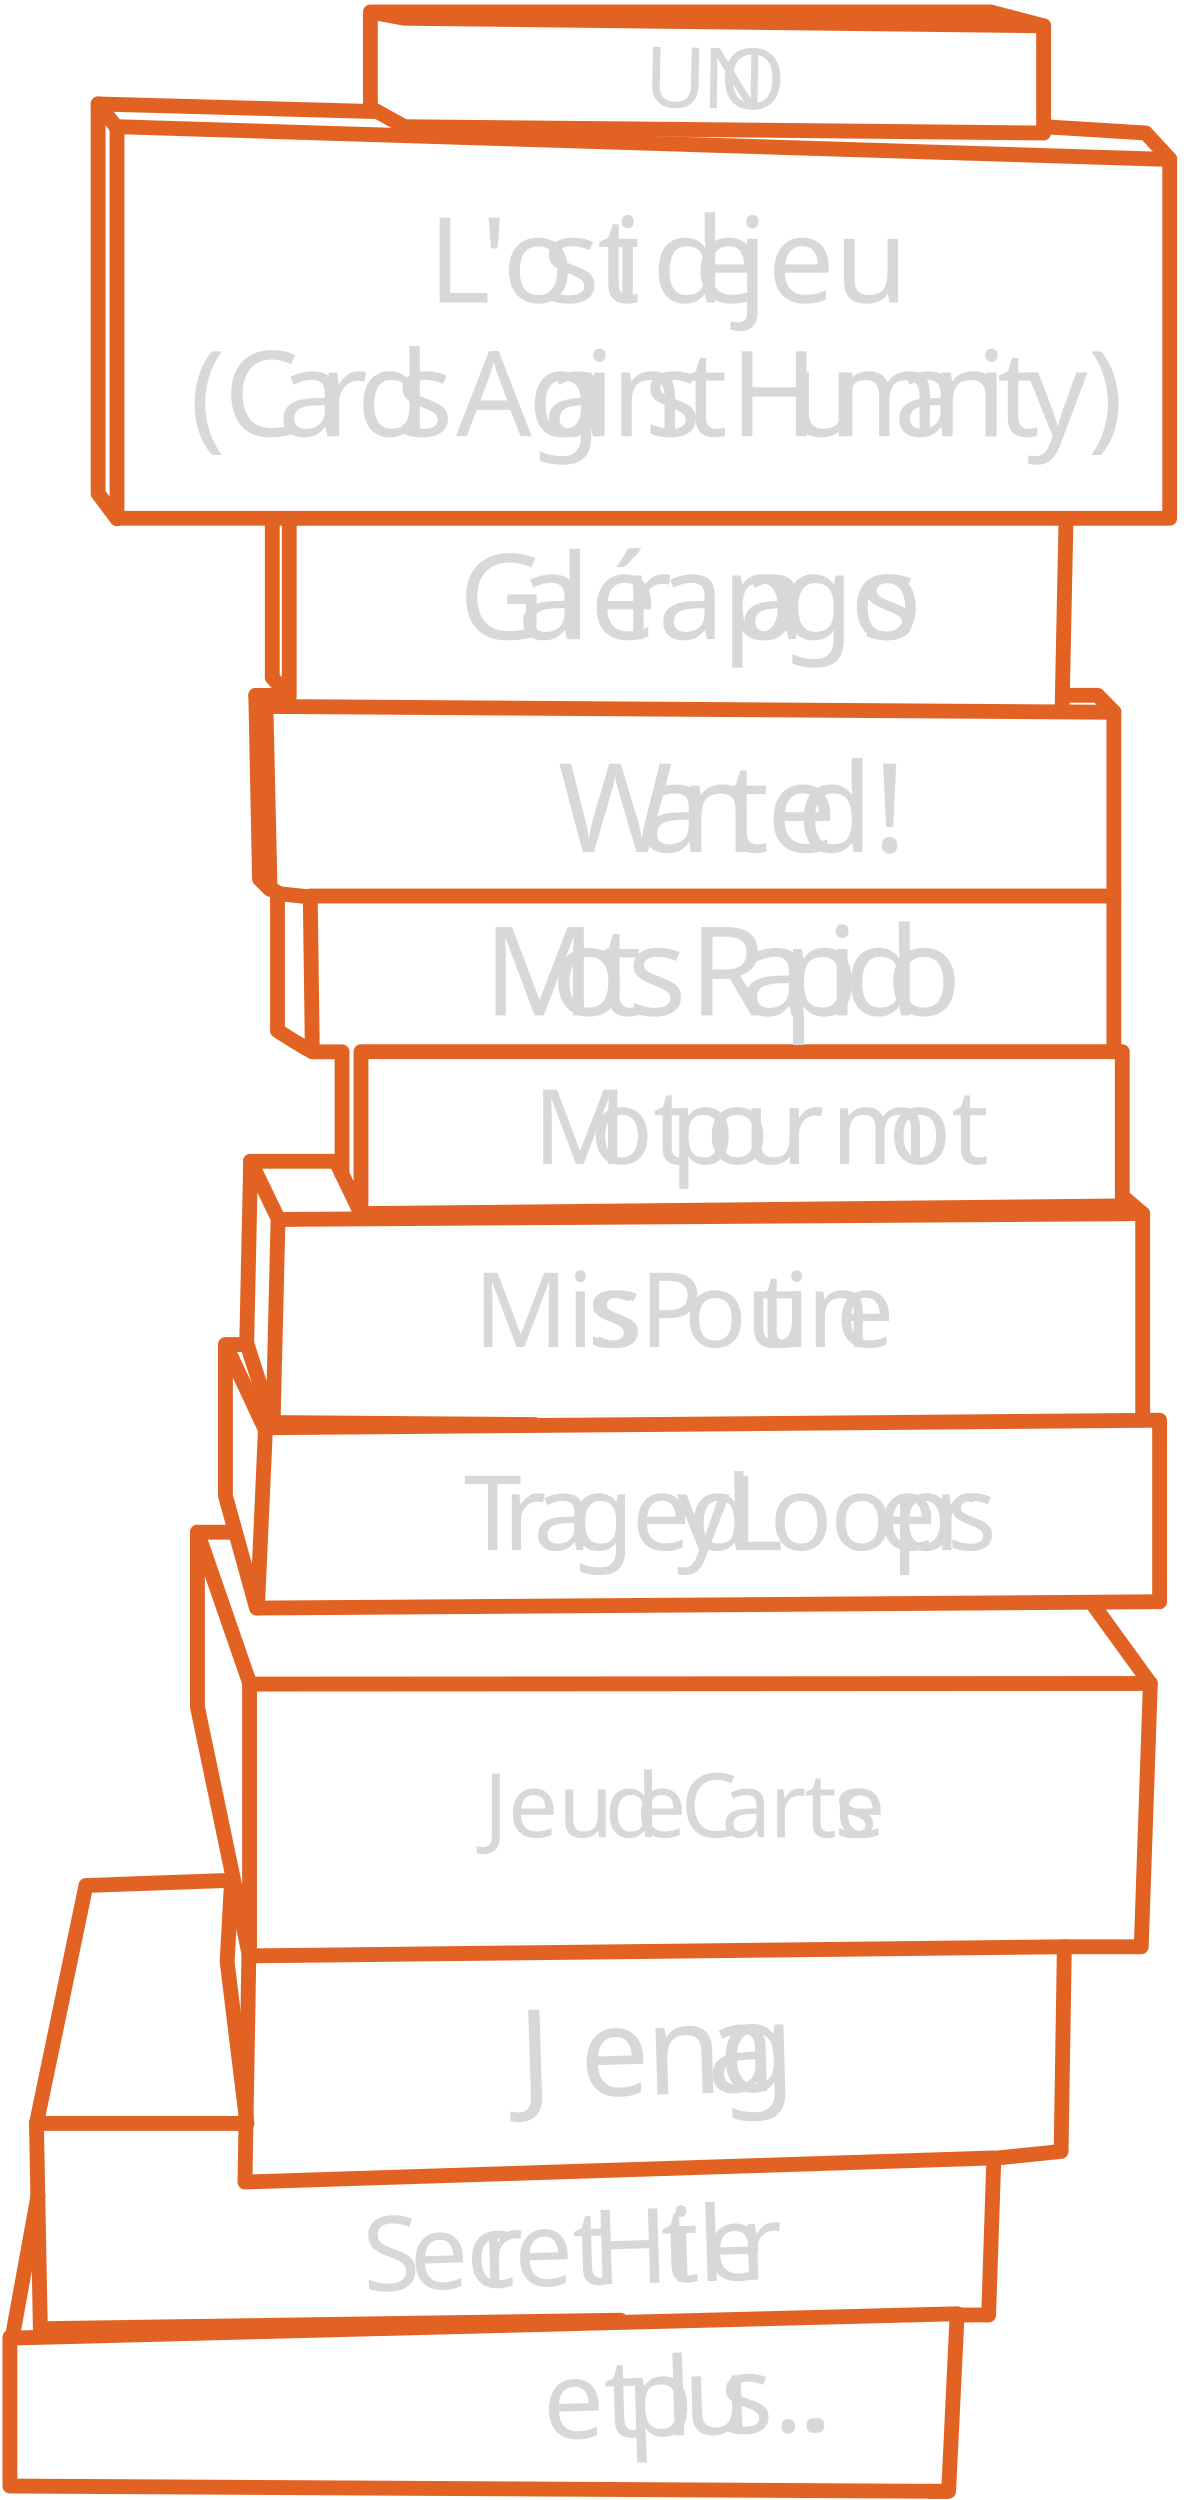
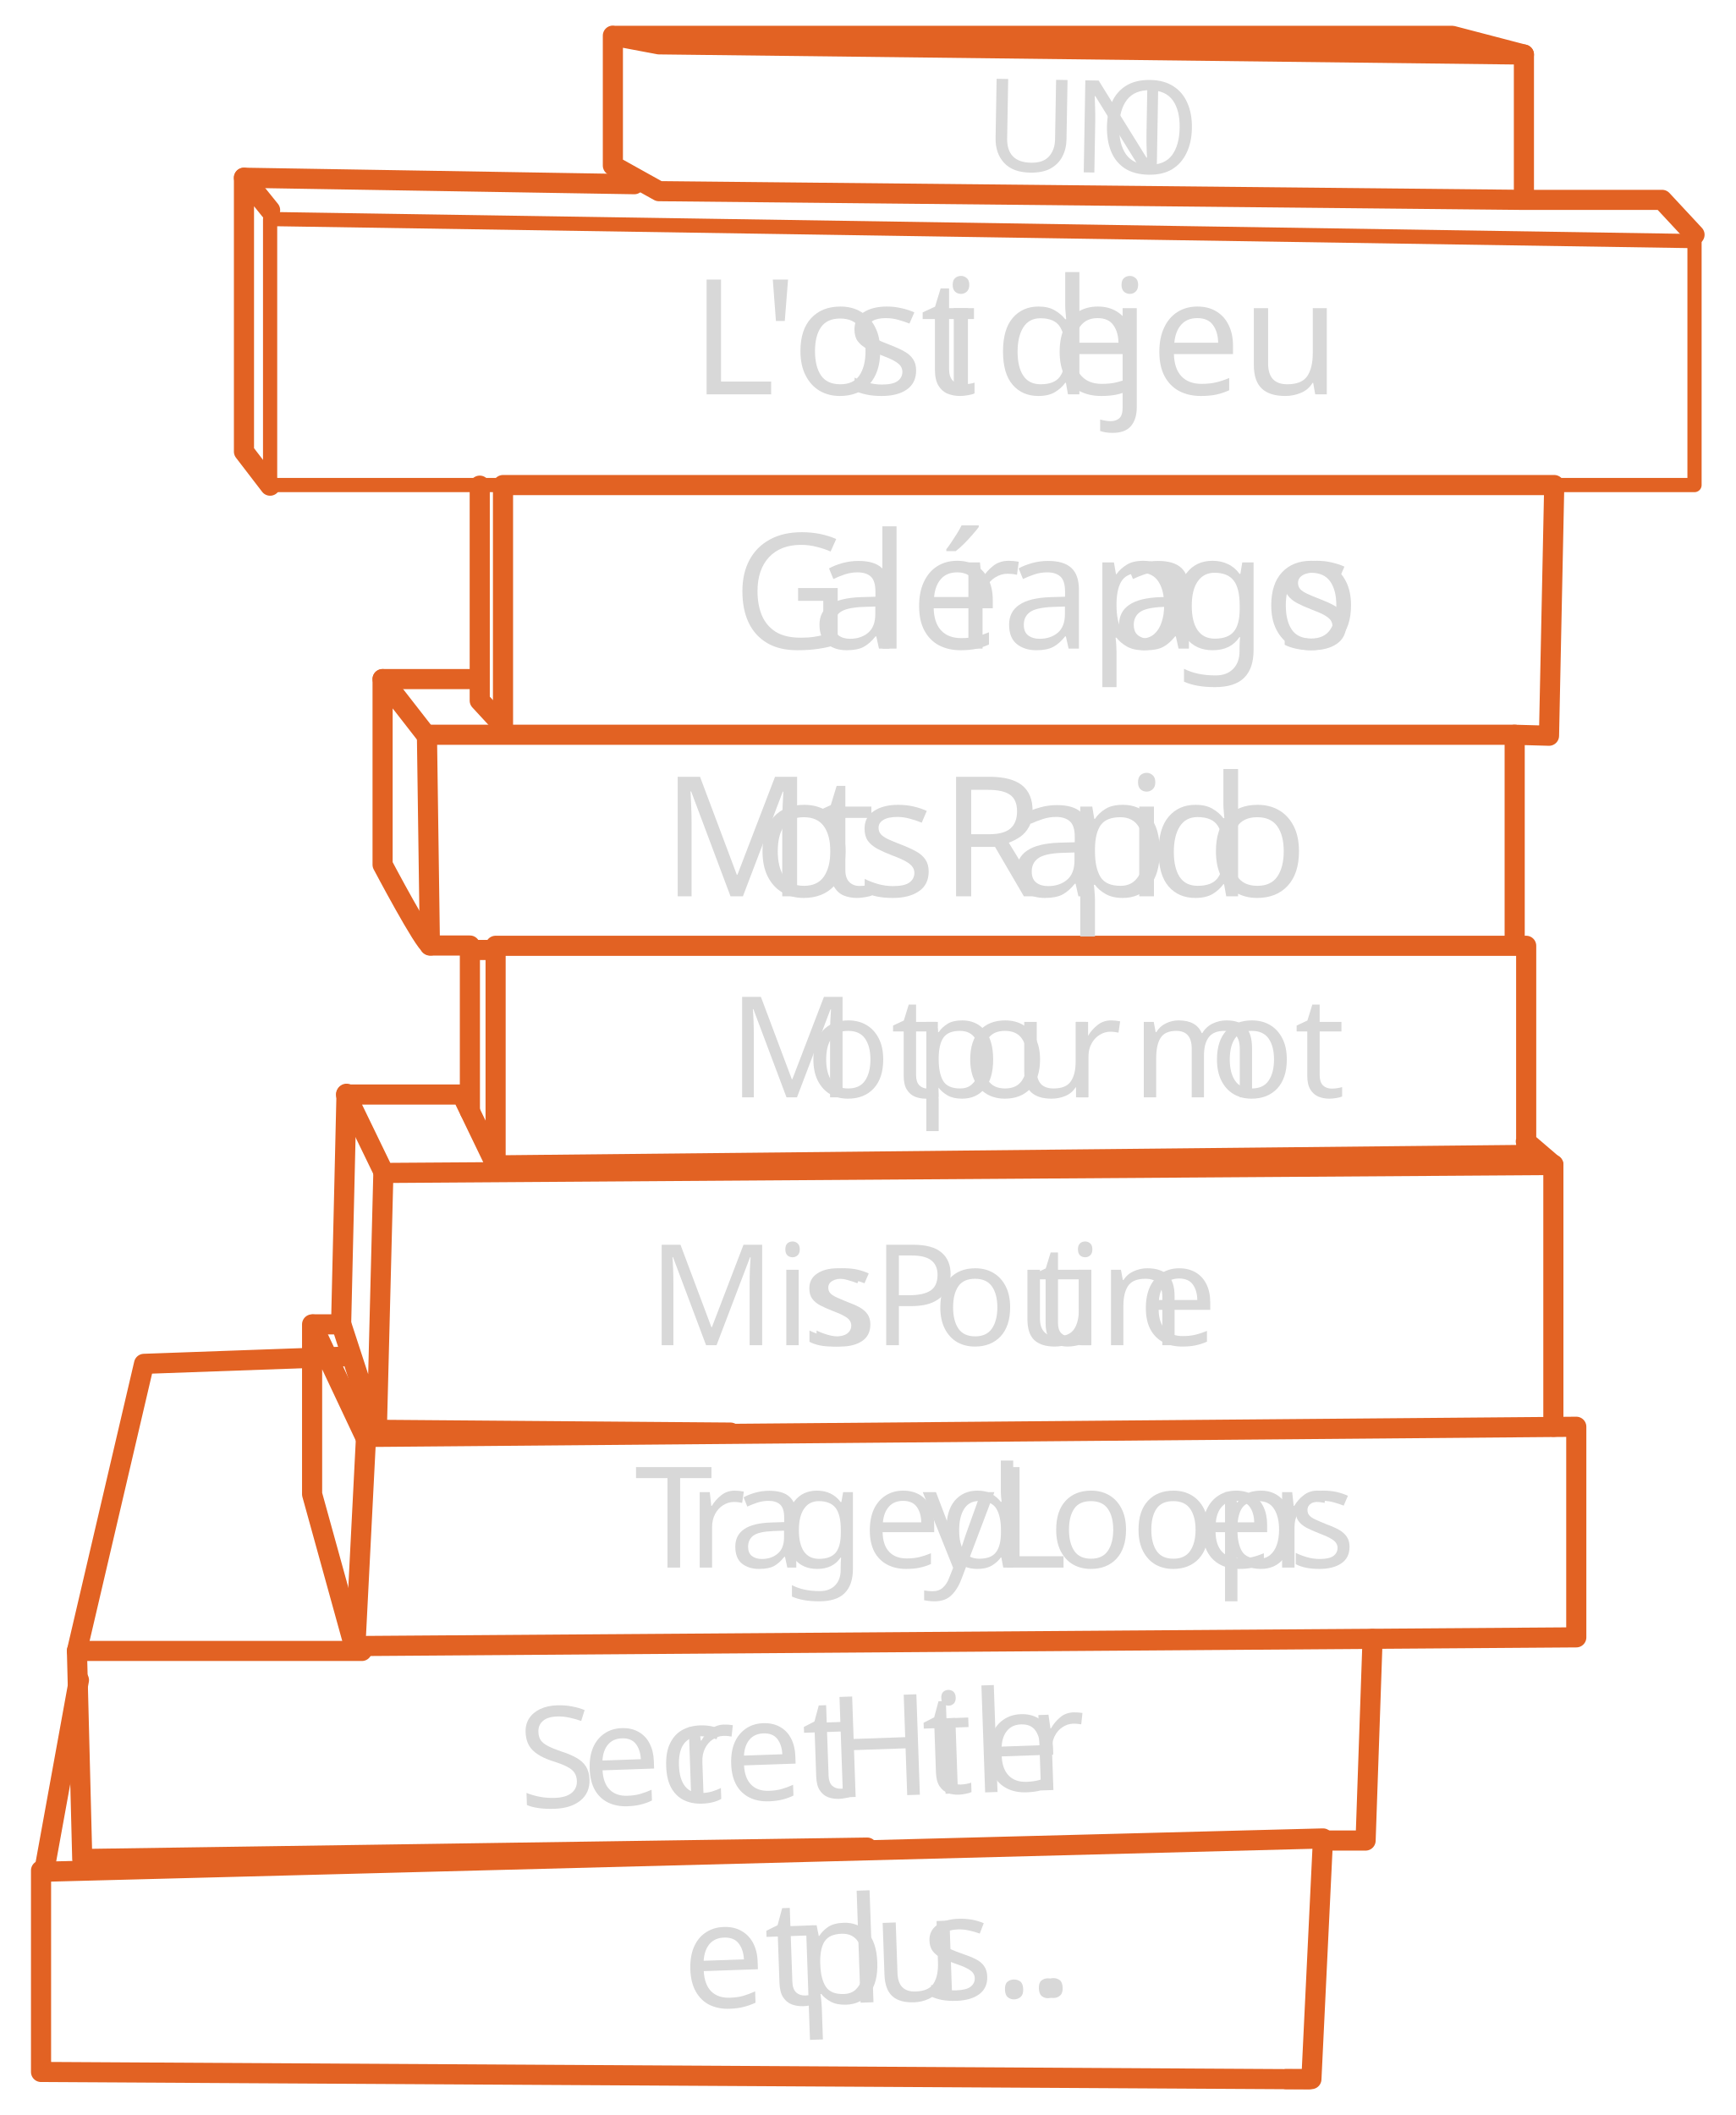
- <svg xmlns="http://www.w3.org/2000/svg" id="Layer_1" data-name="Layer 1" viewBox="0 0 239 505">
+ <svg xmlns="http://www.w3.org/2000/svg" id="Layer_1" data-name="Layer 1" viewBox="0 0 199.19 242.74">
  <defs>
-     <style>.cls-1,.cls-2{fill:none;stroke:#e26223;stroke-linecap:round;stroke-width:3px;}.cls-1{stroke-linejoin:round;}.cls-11,.cls-17,.cls-3,.cls-33,.cls-4,.cls-46,.cls-6{isolation:isolate;}.cls-4{font-size:25px;}.cls-11,.cls-17,.cls-33,.cls-4,.cls-46,.cls-6{fill:#d8d8d8;font-family:OdibeeSans-Regular, Odibee Sans;}.cls-5{letter-spacing:-0.03em;}.cls-6{font-size:18px;}.cls-7{letter-spacing:-0.01em;}.cls-8{letter-spacing:-0.04em;}.cls-9{letter-spacing:-0.02em;}.cls-10{letter-spacing:0em;}.cls-11{font-size:21px;}.cls-12{letter-spacing:-0.04em;}.cls-13{letter-spacing:-0.02em;}.cls-14{letter-spacing:-0.02em;}.cls-15{letter-spacing:-0.01em;}.cls-16{letter-spacing:-0.03em;}.cls-17{font-size:22px;}.cls-18{letter-spacing:-0.01em;}.cls-19{letter-spacing:-0.02em;}.cls-20{letter-spacing:-0.09em;}.cls-21{letter-spacing:-0.04em;}.cls-22{letter-spacing:-0.02em;}.cls-23{letter-spacing:-0.08em;}.cls-24{letter-spacing:-0.01em;}.cls-25{letter-spacing:-0.02em;}.cls-26{letter-spacing:0em;}.cls-27{letter-spacing:-0.05em;}.cls-28{letter-spacing:-0.07em;}.cls-29{letter-spacing:-0.03em;}.cls-30{letter-spacing:-0.11em;}.cls-31{letter-spacing:-0.07em;}.cls-32{letter-spacing:-0.06em;}.cls-33{font-size:24px;}.cls-34{letter-spacing:-0.01em;}.cls-35{letter-spacing:-0.07em;}.cls-36{letter-spacing:-0.02em;}.cls-37{letter-spacing:-0.03em;}.cls-38{letter-spacing:-0.03em;}.cls-39{letter-spacing:-0.02em;}.cls-40{letter-spacing:0.02em;}.cls-41{letter-spacing:-0.14em;}.cls-42{letter-spacing:-0.04em;}.cls-43{letter-spacing:0em;}.cls-44{letter-spacing:-0.05em;}.cls-45{letter-spacing:0em;}.cls-46{font-size:17px;}.cls-47{letter-spacing:-0.05em;}</style>
+     <style>.cls-1,.cls-12,.cls-13{fill:none;stroke:#e26223;stroke-linecap:round;}.cls-1,.cls-13{stroke-linejoin:round;}.cls-1,.cls-12{stroke-width:2.31px;}.cls-14,.cls-2,.cls-28,.cls-37,.cls-9{isolation:isolate;fill:#d8d8d8;font-family:OdibeeSans-Regular, Odibee Sans;}.cls-2{font-size:16.15px;}.cls-3{letter-spacing:-0.04em;}.cls-4{letter-spacing:-0.02em;}.cls-5{letter-spacing:-0.02em;}.cls-6{letter-spacing:0em;}.cls-7{letter-spacing:-0.01em;}.cls-8{letter-spacing:-0.03em;}.cls-9{font-size:16.92px;}.cls-10{letter-spacing:-0.01em;}.cls-11{letter-spacing:-0.02em;}.cls-13{stroke-width:1.63px;}.cls-14{font-size:19.22px;}.cls-15{letter-spacing:-0.04em;}.cls-16{letter-spacing:0em;}.cls-17{letter-spacing:-0.02em;}.cls-18{letter-spacing:-0.08em;}.cls-19{letter-spacing:-0.01em;}.cls-20{letter-spacing:-0.03em;}.cls-21{letter-spacing:0em;}.cls-22{letter-spacing:-0.01em;}.cls-23{letter-spacing:-0.05em;}.cls-24{letter-spacing:-0.07em;}.cls-25{letter-spacing:-0.03em;}.cls-26{letter-spacing:-0.11em;}.cls-27{letter-spacing:-0.06em;}.cls-28{font-size:18.45px;}.cls-29{letter-spacing:-0.01em;}.cls-30{letter-spacing:-0.07em;}.cls-31{letter-spacing:-0.02em;}.cls-32{letter-spacing:-0.03em;}.cls-33{letter-spacing:0.02em;}.cls-34{letter-spacing:0em;}.cls-35{letter-spacing:-0.01em;}.cls-36{letter-spacing:-0.14em;}.cls-37{font-size:14.79px;}.cls-38{letter-spacing:-0.05em;}</style>
  </defs>
-   <g id="Group_61" data-name="Group 61">
-     <g id="Group_19" data-name="Group 19">
-       <path id="Path_15" data-name="Path 15" class="cls-1" d="M187.86,503.24h3.76l1.73-35.86L2.45,472.29l5.21-28.63" />
-       <path id="Path_16" data-name="Path 16" class="cls-1" d="M2,472.1v30.08l189.25,1.08" />
-       <path id="Path_17" data-name="Path 17" class="cls-1" d="M193.35,467.63h6.35l1.06-31.73L49.48,440.77l.79-45.68L215,393.25l-.66,41.34-12.77,1.31" />
-       <path id="Path_18" data-name="Path 18" class="cls-1" d="M125.32,468.68,8.15,470.4l-.79-41.47H49.88l-4-32.65.92-16.86" />
-       <path id="Path_19" data-name="Path 19" class="cls-1" d="M7.36,428.92l10-48.05,29.36-1.05" />
-       <path id="Path_20" data-name="Path 20" class="cls-1" d="M50.41,395.22,39.88,344.8V309.51l10.53,30.42Z" />
-       <path id="Path_21" data-name="Path 21" class="cls-1" d="M215,393.25h15.53l1.84-53.19-181.94.13" />
-       <path id="Path_23" data-name="Path 23" class="cls-2" d="M39.88,309.51h6.84" />
-       <path id="Path_43" data-name="Path 43" class="cls-2" d="M232.35,340.06,221,324.39" />
-       <g id="Jenga" class="cls-3">
-         <text class="cls-4" transform="matrix(1, -0.03, 0.03, 1, 104.95, 423.92)">J<tspan class="cls-5" x="12.38" y="0">eng</tspan>
-           <tspan x="37.98" y="0">a</tspan>
-         </text>
-       </g>
-       <g id="Jeu_de_Cartes" data-name="Jeu de Cartes" class="cls-3">
-         <text class="cls-6" transform="translate(97.69 371.11)">Jeu <tspan class="cls-7" x="24.46" y="0">d</tspan>
-           <tspan x="30.8" y="0">e </tspan>
-           <tspan class="cls-8" x="39.83" y="0">C</tspan>
-           <tspan class="cls-9" x="48.02" y="0">arte</tspan>
-           <tspan class="cls-10" x="70.87" y="0">s</tspan>
-         </text>
-       </g>
-       <g id="Secret_Hitler" data-name="Secret Hitler" class="cls-3">
-         <text class="cls-11" transform="matrix(1, -0.03, 0.03, 1, 73.47, 462.87)">
-           <tspan class="cls-12">S</tspan>
-           <tspan class="cls-13" x="9.47" y="0">ec</tspan>
-           <tspan class="cls-12" x="23.84" y="0">r</tspan>
-           <tspan x="30.6" y="0">et</tspan>
-           <tspan class="cls-14" x="43.72" y="0"> </tspan>
-           <tspan x="46.24" y="0">Hi</tspan>
-           <tspan class="cls-15" x="60.33" y="0">tl</tspan>
-           <tspan class="cls-16" x="69.09" y="0">e</tspan>
-           <tspan class="cls-14" x="76.06" y="0">r</tspan>
-         </text>
-       </g>
-       <g id="et_plus..." data-name="et plus..." class="cls-3">
-         <text class="cls-17" transform="matrix(1, -0.03, 0.03, 1, 109.86, 492.76)">et <tspan class="cls-18" x="16.83" y="0">p</tspan>
-           <tspan x="24.57" y="0">l</tspan>
-           <tspan class="cls-19" x="28.4" y="0">u</tspan>
-           <tspan x="35.93" y="0">s..</tspan>
-           <tspan class="cls-18" x="51.52" y="0">.</tspan>
-         </text>
-       </g>
-     </g>
-     <g id="Group_20" data-name="Group 20">
-       <path id="Path_22" data-name="Path 22" class="cls-1" d="M51.81,324.83l182.43-1.28V286.88L53.43,288.41,45.54,271.6v30.56Z" />
-       <path id="Path_24" data-name="Path 24" class="cls-2" d="M52,324.8l1.62-36.17" />
-       <path id="Path_25" data-name="Path 25" class="cls-2" d="M230.82,245.16v41.72" />
-       <path id="Path_26" data-name="Path 26" class="cls-1" d="M226.7,241.63l4.12,3.53L56.27,246.33l-5.68-11.75H67.83l5.09,10.57,153.78-1.56V212.44H72.92v31.15" />
-       <path id="Path_27" data-name="Path 27" class="cls-1" d="M56.16,246.35l-1,41.47-5.17-16" />
-       <path id="Path_28" data-name="Path 28" class="cls-1" d="M45.74,271.6h4.09l.8-37" />
-       <path id="Path_29" data-name="Path 29" class="cls-2" d="M55.18,287.35l52.81.41" />
-       <path id="Path_30" data-name="Path 30" class="cls-1" d="M69.09,237.17v-24.7h-6L62.67,181H225V212.2" />
-       <path id="Path_31" data-name="Path 31" class="cls-1" d="M63.24,212.44c-.93-.19-7.19-4.25-7.19-4.25v-27.7l6.61.7" />
-       <path id="Path_32" data-name="Path 32" class="cls-1" d="M225,181V143.88L53.72,142.7l.83,36.63,1.5,1" />
-       <path id="Path_33" data-name="Path 33" class="cls-1" d="M54.53,179.65l-2.11-2.11-.75-37.07,2.11,2.71" />
-       <path id="Path_34" data-name="Path 34" class="cls-2" d="M51.66,140.47h4.52" />
-       <path id="Path_35" data-name="Path 35" class="cls-1" d="M225,143.79l-3.27-3.34H215.4" />
-       <path id="Path_36" data-name="Path 36" class="cls-1" d="M214.56,142.12l.78-37.42H58.43v36H55.29" />
-       <path id="Path_37" data-name="Path 37" class="cls-1" d="M215.4,104.7h20.88V32.22L23.63,25.59v79.1H58.27" />
-       <path id="Path_38" data-name="Path 38" class="cls-1" d="M58.27,140.47,55,136.88V104.8" />
-       <path id="Path_39" data-name="Path 39" class="cls-1" d="M23.64,104.79,19.82,99.7V21l3.82,4.84" />
-       <path id="Path_40" data-name="Path 40" class="cls-2" d="M19.82,21l55.77,1.53" />
-       <path id="Path_41" data-name="Path 41" class="cls-1" d="M236.28,32.12l-4.84-5.25-20.63-1.28V5.22L81.7,3.69,74.82,2.42V21.77l6.88,3.82,129.11,1.28" />
-       <path id="Path_42" data-name="Path 42" class="cls-1" d="M75.59,2.42H200.12l10.7,2.8" />
-       <g id="Wanted_" data-name="Wanted " class="cls-3">
-         <text class="cls-4" transform="translate(112.69 172.11)">
-           <tspan class="cls-20">W</tspan>
-           <tspan class="cls-21" x="16.6" y="0">a</tspan>
-           <tspan class="cls-5" x="24.65" y="0">n</tspan>
-           <tspan class="cls-22" x="33.65" y="0">te</tspan>
-           <tspan x="48.28" y="0">d!</tspan>
-         </text>
-       </g>
-       <g id="Mots_Rapido" data-name="Mots Rapido" class="cls-3">
-         <text class="cls-4" transform="translate(97.69 205.11)">
-           <tspan class="cls-21">M</tspan>
-           <tspan x="13.7" y="0">o</tspan>
-           <tspan class="cls-22" x="22.95" y="0">t</tspan>
-           <tspan x="29.02" y="0">s </tspan>
-           <tspan class="cls-23" x="41.55" y="0">R</tspan>
-           <tspan class="cls-22" x="51.83" y="0">a</tspan>
-           <tspan class="cls-24" x="60.38" y="0">p</tspan>
-           <tspan class="cls-5" x="69.18" y="0">i</tspan>
-           <tspan class="cls-25" x="72.83" y="0">d</tspan>
-           <tspan x="81.38" y="0">o</tspan>
-         </text>
-       </g>
-       <g id="Mot_pour_mot" data-name="Mot pour mot" class="cls-3">
-         <text class="cls-11" transform="translate(107.69 235.11)">
-           <tspan class="cls-12">M</tspan>
-           <tspan class="cls-26" x="11.51" y="0">ot </tspan>
-           <tspan class="cls-13" x="27.74" y="0">p</tspan>
-           <tspan class="cls-15" x="34.92" y="0">o</tspan>
-           <tspan x="42.48" y="0">u</tspan>
-           <tspan class="cls-13" x="50.08" y="0">r</tspan>
-           <tspan x="57.27" y="0"> </tspan>
-           <tspan class="cls-27" x="60.21" y="0">m</tspan>
-           <tspan class="cls-26" x="71.76" y="0">ot</tspan>
-         </text>
-       </g>
-       <g id="Miss_Poutine" data-name="Miss Poutine" class="cls-3">
-         <text class="cls-11" transform="translate(95.69 272.11)">
-           <tspan class="cls-15">Mis</tspan>
-           <tspan class="cls-26" x="23" y="0">s </tspan>
-           <tspan class="cls-28" x="33.52" y="0">P</tspan>
-           <tspan class="cls-15" x="42.46" y="0">ou</tspan>
-           <tspan class="cls-13" x="57.41" y="0">t</tspan>
-           <tspan class="cls-29" x="62.52" y="0">in</tspan>
-           <tspan x="73.14" y="0">e</tspan>
-         </text>
-       </g>
-       <g id="Tragedy_Loopers" data-name="Tragedy Loopers" class="cls-3">
-         <text class="cls-11" transform="translate(93.69 313.11)">
-           <tspan class="cls-30">T</tspan>
-           <tspan class="cls-31" x="7.92" y="0">r</tspan>
-           <tspan class="cls-15" x="14.05" y="0">a</tspan>
-           <tspan class="cls-14" x="21.44" y="0">ged</tspan>
-           <tspan x="42.99" y="0">y </tspan>
-           <tspan class="cls-32" x="53.53" y="0">L</tspan>
-           <tspan class="cls-13" x="61.76" y="0">oop</tspan>
-           <tspan class="cls-29" x="83.64" y="0">er</tspan>
-           <tspan class="cls-26" x="97.59" y="0">s</tspan>
-         </text>
-       </g>
-       <g id="Galérapagos" class="cls-3">
-         <text class="cls-33" transform="translate(92.69 129.11)">G<tspan class="cls-34" x="11.88" y="0">a</tspan>
-           <tspan x="20.33" y="0">lé</tspan>
-           <tspan class="cls-35" x="33.17" y="0">r</tspan>
-           <tspan class="cls-36" x="40.18" y="0">ap</tspan>
-           <tspan class="cls-34" x="56.59" y="0">a</tspan>
-           <tspan class="cls-37" x="65.04" y="0">go</tspan>
-           <tspan x="81.17" y="0">s</tspan>
-         </text>
-       </g>
-       <g id="L_osti_de_jeu_Cards_Against_Humanity_" data-name="L osti de jeu Cards Against Humanity " class="cls-3">
-         <text class="cls-33" transform="translate(86.48 61.11)">L'<tspan class="cls-38" x="15.02" y="0">o</tspan>
-           <tspan class="cls-39" x="23.18" y="0">st</tspan>
-           <tspan class="cls-40" x="37.2" y="0">i</tspan>
-           <tspan x="41.9" y="0"> </tspan>
-           <tspan class="cls-34" x="45.26" y="0">d</tspan>
-           <tspan x="53.71" y="0">e</tspan>
-           <tspan class="cls-41" x="62.4" y="0"> </tspan>
-           <tspan x="62.4" y="0">jeu</tspan>
-         </text>
-         <text class="cls-33" transform="translate(38.35 88.11)">(<tspan class="cls-42" x="6.89" y="0">C</tspan>
-           <tspan class="cls-36" x="17.81" y="0">a</tspan>
-           <tspan class="cls-42" x="26.02" y="0">r</tspan>
-           <tspan class="cls-38" x="33.74" y="0">d</tspan>
-           <tspan class="cls-43" x="41.71" y="0">s </tspan>
-           <tspan class="cls-37" x="53.74" y="0">Ag</tspan>
-           <tspan class="cls-36" x="71.42" y="0">a</tspan>
-           <tspan class="cls-37" x="79.63" y="0">in</tspan>
-           <tspan class="cls-39" x="91.78" y="0">s</tspan>
-           <tspan class="cls-43" x="99.96" y="0">t</tspan>
-           <tspan class="cls-36" x="106.27" y="0"> </tspan>
-           <tspan x="109.15" y="0">H</tspan>
-           <tspan class="cls-38" x="121.03" y="0">u</tspan>
-           <tspan class="cls-44" x="129" y="0">m</tspan>
-           <tspan class="cls-42" x="142.2" y="0">a</tspan>
-           <tspan class="cls-36" x="149.93" y="0">n</tspan>
-           <tspan class="cls-45" x="158.81" y="0">i</tspan>
-           <tspan class="cls-34" x="163.03" y="0">t</tspan>
-           <tspan x="169.1" y="0">y)</tspan>
-         </text>
-       </g>
-       <g id="UNO" class="cls-3">
-         <text class="cls-46" transform="matrix(1, 0.02, -0.02, 1, 130.13, 21.57)">
-           <tspan class="cls-47">UN</tspan>
-           <tspan x="15.15" y="0">O</tspan>
-         </text>
-       </g>
-     </g>
-   </g>
+   <path id="Path_15" data-name="Path 15" class="cls-1" d="M147.62,238.62h2.89L151.84,211,5.06,214.82l4-22" />
+   <path id="Path_16" data-name="Path 16" class="cls-1" d="M4.71,214.67V237.8l145.5.84" />
+   <path id="Path_17" data-name="Path 17" class="cls-1" d="M151.84,211.24h4.89l.8-23.14" />
+   <path id="Path_18" data-name="Path 18" class="cls-1" d="M99.53,212.05,9.44,213.36l-.61-23.88h32.7" />
+   <path id="Path_19" data-name="Path 19" class="cls-1" d="M8.83,189.48l7.7-32.95,22.57-.81" />
+   <text class="cls-2" transform="translate(59.66 207.58) rotate(-2)">
+     <tspan class="cls-3">S</tspan>
+     <tspan class="cls-4" x="7.28" y="0">ec</tspan>
+     <tspan class="cls-3" x="18.33" y="0">r</tspan>
+     <tspan x="23.53" y="0">et</tspan>
+     <tspan class="cls-5" x="33.62" y="0"> </tspan>
+     <tspan class="cls-6" x="35.55" y="0">Hi</tspan>
+     <tspan class="cls-7" x="46.39" y="0">tl</tspan>
+     <tspan class="cls-8" x="53.12" y="0">e</tspan>
+     <tspan class="cls-5" x="58.48" y="0">r</tspan>
+   </text>
+   <text class="cls-9" transform="translate(78.45 230.56) rotate(-2)">et <tspan class="cls-10" x="12.94" y="0">p</tspan>
+     <tspan x="18.89" y="0">l</tspan>
+     <tspan class="cls-11" x="21.84" y="0">u</tspan>
+     <tspan x="27.62" y="0">s..</tspan>
+     <tspan class="cls-10" x="39.62" y="0">.</tspan>
+   </text>
+   <path id="Path_22" data-name="Path 22" class="cls-1" d="M40.64,188.92l140.27-1V163.75l-139,1.17L35.82,152v19.49Z" />
+   <path id="Path_24" data-name="Path 24" class="cls-12" d="M40.79,188.9,42,165.09" />
+   <path id="Path_25" data-name="Path 25" class="cls-12" d="M178.28,133.66v30.09" />
+   <path id="Path_26" data-name="Path 26" class="cls-1" d="M175.12,131l3.16,2.71-134.21.91-4.36-9H53l3.92,8.13,118.24-1.2v-24H56.88v24" />
+   <path id="Path_27" data-name="Path 27" class="cls-1" d="M44,134.58l-.76,29.88-4-12.27" />
+   <path id="Path_28" data-name="Path 28" class="cls-1" d="M36,152h3.15l.62-26.47" />
+   <path id="Path_29" data-name="Path 29" class="cls-12" d="M43.23,164.1l40.61.32" />
+   <path id="Path_30" data-name="Path 30" class="cls-1" d="M53.93,127.52v-19H49.34L49,84.33H173.84v24" />
+   <path id="Path_31" data-name="Path 31" class="cls-1" d="M49.43,108.51c-.71-.15-5.52-9.27-5.52-9.27V77.94L49,84.48" />
+   <path id="Path_36" data-name="Path 36" class="cls-1" d="M173.84,84.33l3.94.11.6-28.77H57.73V83.38" />
+   <path id="Path_37" data-name="Path 37" class="cls-13" d="M178.42,55.67h16.06v-28L31,25.14V55.67H57.61" />
+   <path id="Path_38" data-name="Path 38" class="cls-1" d="M57.61,83.17l-2.55-2.76V55.74" />
+   <path id="Path_39" data-name="Path 39" class="cls-1" d="M31,55.74,28,51.83V20.4L31,24.12" />
+   <path id="Path_40" data-name="Path 40" class="cls-12" d="M28,20.4l44.8.74" />
+   <path id="Path_41" data-name="Path 41" class="cls-1" d="M194.48,26.94l-3.72-4-15.86,0V6.26L75.62,5.09l-5.28-1V19l5.28,2.94,99.28,1" />
+   <path id="Path_42" data-name="Path 42" class="cls-1" d="M70.92,4.11h95.75l8.23,2.15" />
+   <text class="cls-14" transform="translate(75.92 102.87)">
+     <tspan class="cls-15">M</tspan>
+     <tspan class="cls-16" x="10.53" y="0">o</tspan>
+     <tspan class="cls-17" x="17.65" y="0">t</tspan>
+     <tspan x="22.32" y="0">s </tspan>
+     <tspan class="cls-18" x="31.95" y="0">R</tspan>
+     <tspan class="cls-17" x="39.85" y="0">a</tspan>
+     <tspan class="cls-19" x="46.42" y="0">p</tspan>
+     <tspan class="cls-20" x="53.19" y="0">i</tspan>
+     <tspan class="cls-17" x="55.99" y="0">d</tspan>
+     <tspan x="62.57" y="0">o</tspan>
+   </text>
+   <text class="cls-2" transform="translate(83.61 125.94)">
+     <tspan class="cls-3">M</tspan>
+     <tspan class="cls-21" x="8.85" y="0">ot </tspan>
+     <tspan class="cls-4" x="21.33" y="0">p</tspan>
+     <tspan class="cls-22" x="26.85" y="0">o</tspan>
+     <tspan class="cls-6" x="32.66" y="0">u</tspan>
+     <tspan class="cls-4" x="38.51" y="0">r</tspan>
+     <tspan class="cls-21" x="44.03" y="0"> </tspan>
+     <tspan class="cls-23" x="46.29" y="0">m</tspan>
+     <tspan x="55.17" y="0">ot</tspan>
+   </text>
+   <text class="cls-2" transform="translate(74.38 154.39)">
+     <tspan class="cls-7">Mis</tspan>
+     <tspan x="17.68" y="0">s </tspan>
+     <tspan class="cls-24" x="25.77" y="0">P</tspan>
+     <tspan class="cls-22" x="32.65" y="0">ou</tspan>
+     <tspan class="cls-4" x="44.14" y="0">t</tspan>
+     <tspan class="cls-25" x="48.07" y="0">in</tspan>
+     <tspan x="56.24" y="0">e</tspan>
+   </text>
+   <text class="cls-2" transform="translate(72.84 179.91)">
+     <tspan class="cls-26">T</tspan>
+     <tspan class="cls-24" x="6.09" y="0">r</tspan>
+     <tspan class="cls-7" x="10.8" y="0">a</tspan>
+     <tspan class="cls-4" x="16.49" y="0">ged</tspan>
+     <tspan class="cls-6" x="33.05" y="0">y </tspan>
+     <tspan class="cls-27" x="41.16" y="0">L</tspan>
+     <tspan class="cls-5" x="47.49" y="0">oop</tspan>
+     <tspan class="cls-25" x="64.31" y="0">er</tspan>
+     <tspan x="75.03" y="0">s</tspan>
+   </text>
+   <text class="cls-28" transform="translate(84.08 74.44)">G<tspan class="cls-29" x="9.13" y="0">a</tspan>
+     <tspan x="15.63" y="0">lé</tspan>
+     <tspan class="cls-30" x="25.5" y="0">r</tspan>
+     <tspan class="cls-31" x="30.89" y="0">ap</tspan>
+     <tspan class="cls-29" x="43.51" y="0">a</tspan>
+     <tspan class="cls-32" x="50.01" y="0">go</tspan>
+     <tspan x="62.41" y="0">s</tspan>
+   </text>
+   <text class="cls-28" transform="translate(79.3 45.26)">L'<tspan class="cls-32" x="11.55" y="0">o</tspan>
+     <tspan class="cls-31" x="17.83" y="0">st</tspan>
+     <tspan class="cls-33" x="28.6" y="0">i</tspan>
+     <tspan class="cls-34" x="32.22" y="0"> </tspan>
+     <tspan class="cls-35" x="34.8" y="0">d</tspan>
+     <tspan x="41.3" y="0">e</tspan>
+     <tspan class="cls-36" x="47.98" y="0"> </tspan>
+     <tspan class="cls-34" x="47.98" y="0">jeu</tspan>
+   </text>
+   <text class="cls-37" transform="translate(112.87 19.58) rotate(1)">
+     <tspan class="cls-38">UN</tspan>
+     <tspan x="13.18" y="0">O</tspan>
+   </text>
+   <line class="cls-1" x1="53.93" y1="109.03" x2="56.88" y2="109.03" />
+   <line class="cls-1" x1="43.91" y1="77.94" x2="53.93" y2="77.94" />
</svg>
